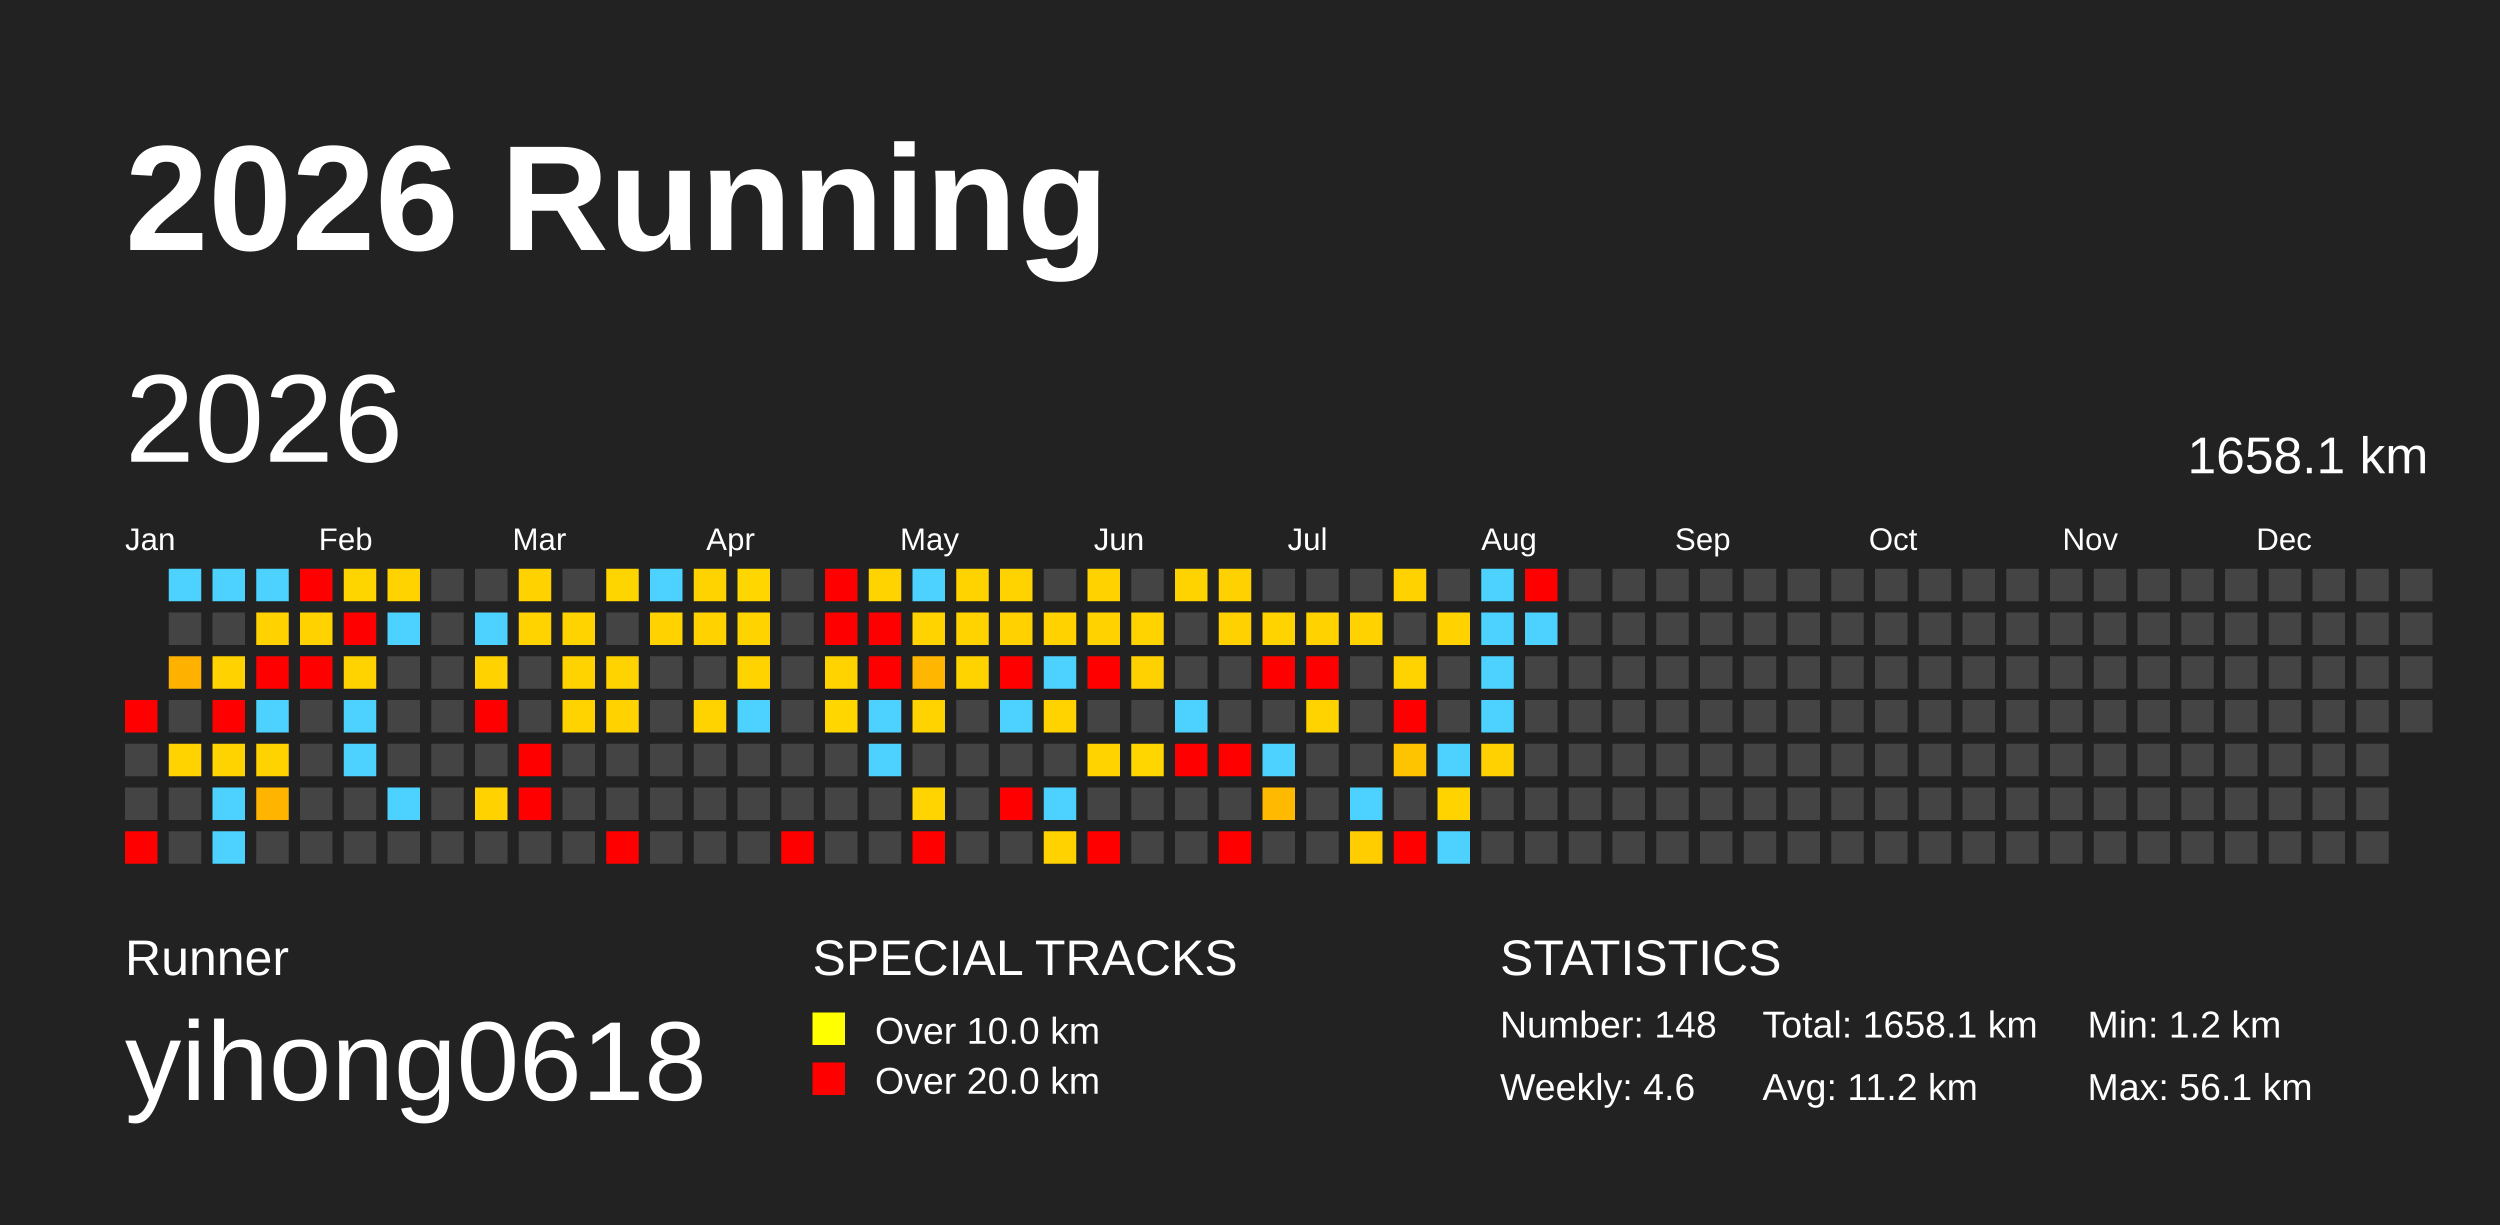
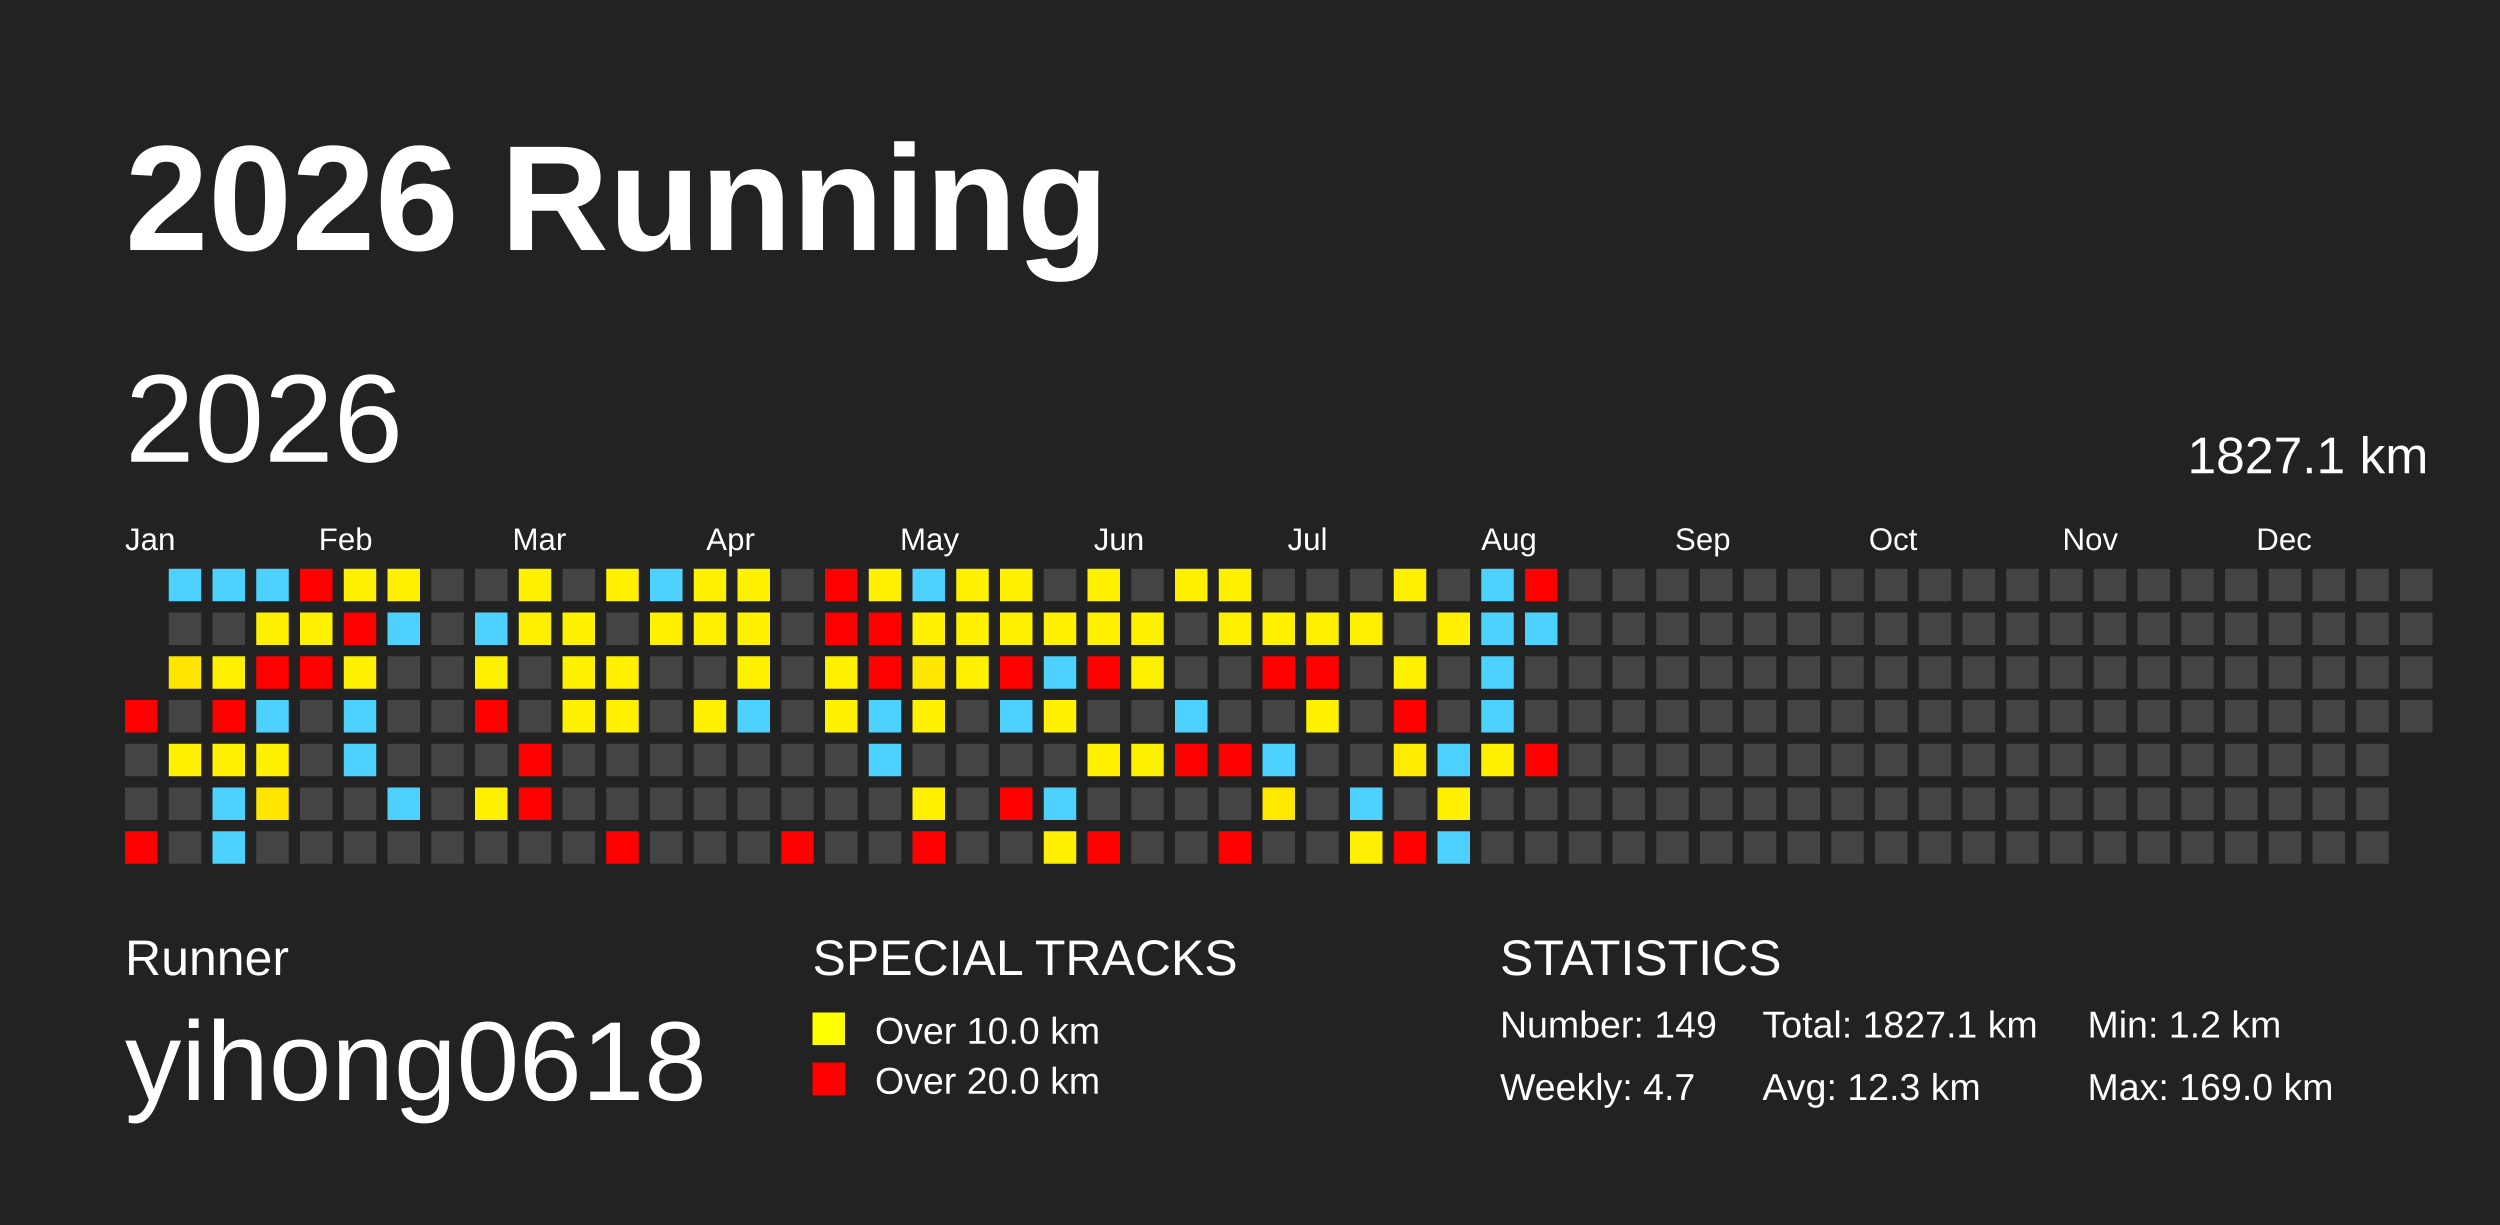
<svg xmlns="http://www.w3.org/2000/svg" baseProfile="full" height="98mm" version="1.1" viewBox="0,0,200,98" width="200mm">
  <defs />
  <rect fill="#222222" height="98" width="200" x="0" y="0" />
  <text fill="#FFFFFF" style="font-size:12px; font-family:Arial; font-weight:bold;" x="10" y="20">2026 Running</text>
  <text fill="#FFFFFF" style="font-size:4px; font-family:Arial" x="10" y="78">Runner</text>
  <text fill="#FFFFFF" style="font-size:9px; font-family:Arial" x="10" y="88">yihong0618</text>
  <text fill="#FFFFFF" style="font-size:4px; font-family:Arial" x="65" y="78">SPECIAL TRACKS</text>
  <rect fill="yellow" height="2.6" width="2.6" x="65" y="81" />
  <text fill="#FFFFFF" style="font-size:3px; font-family:Arial" x="70" y="83.5">Over 10.0 km</text>
  <rect fill="red" height="2.6" width="2.6" x="65" y="85" />
  <text fill="#FFFFFF" style="font-size:3px; font-family:Arial" x="70" y="87.5">Over 20.0 km</text>
  <text fill="#FFFFFF" style="font-size:4px; font-family:Arial" x="120" y="78">STATISTICS</text>
-   <text fill="#FFFFFF" style="font-size:3px; font-family:Arial" x="120" y="83">Number: 148</text>
-   <text fill="#FFFFFF" style="font-size:3px; font-family:Arial" x="120" y="88">Weekly: 4.6</text>
-   <text fill="#FFFFFF" style="font-size:3px; font-family:Arial" x="141" y="83">Total: 1658.1 km</text>
-   <text fill="#FFFFFF" style="font-size:3px; font-family:Arial" x="141" y="88">Avg: 11.2 km</text>
+   <text fill="#FFFFFF" style="font-size:3px; font-family:Arial" x="120" y="83">Number: 149</text>
+   <text fill="#FFFFFF" style="font-size:3px; font-family:Arial" x="120" y="88">Weekly: 4.7</text>
+   <text fill="#FFFFFF" style="font-size:3px; font-family:Arial" x="141" y="83">Total: 1827.1 km</text>
+   <text fill="#FFFFFF" style="font-size:3px; font-family:Arial" x="141" y="88">Avg: 12.3 km</text>
  <text fill="#FFFFFF" style="font-size:3px; font-family:Arial" x="167" y="83">Min: 1.2 km</text>
-   <text fill="#FFFFFF" style="font-size:3px; font-family:Arial" x="167" y="88">Max: 56.1 km</text>
+   <text fill="#FFFFFF" style="font-size:3px; font-family:Arial" x="167" y="88">Max: 169.0 km</text>
  <text dominant-baseline="hanging" fill="#FFFFFF" style="font-size:10.0px; font-family:Arial;" x="10" y="30">2026</text>
-   <text dominant-baseline="hanging" fill="#FFFFFF" style="font-size:4.125px; font-family:Arial;" x="175" y="35">1658.1 km</text>
+   <text dominant-baseline="hanging" fill="#FFFFFF" style="font-size:4.125px; font-family:Arial;" x="175" y="35">1827.1 km</text>
  <text fill="#FFFFFF" style="font-size:2.5px; font-family:Arial" x="10.0" y="44">Jan</text>
  <text fill="#FFFFFF" style="font-size:2.5px; font-family:Arial" x="25.5" y="44">Feb</text>
  <text fill="#FFFFFF" style="font-size:2.5px; font-family:Arial" x="41.0" y="44">Mar</text>
  <text fill="#FFFFFF" style="font-size:2.5px; font-family:Arial" x="56.5" y="44">Apr</text>
  <text fill="#FFFFFF" style="font-size:2.5px; font-family:Arial" x="72.0" y="44">May</text>
  <text fill="#FFFFFF" style="font-size:2.5px; font-family:Arial" x="87.5" y="44">Jun</text>
  <text fill="#FFFFFF" style="font-size:2.5px; font-family:Arial" x="103.0" y="44">Jul</text>
  <text fill="#FFFFFF" style="font-size:2.5px; font-family:Arial" x="118.5" y="44">Aug</text>
  <text fill="#FFFFFF" style="font-size:2.5px; font-family:Arial" x="134.0" y="44">Sep</text>
  <text fill="#FFFFFF" style="font-size:2.5px; font-family:Arial" x="149.5" y="44">Oct</text>
  <text fill="#FFFFFF" style="font-size:2.5px; font-family:Arial" x="165.0" y="44">Nov</text>
  <text fill="#FFFFFF" style="font-size:2.5px; font-family:Arial" x="180.5" y="44">Dec</text>
  <rect fill="red" height="2.6" width="2.6" x="10.0" y="56.0" />
  <rect fill="#444444" height="2.6" width="2.6" x="10.0" y="59.5" />
  <rect fill="#444444" height="2.6" width="2.6" x="10.0" y="63.0" />
  <rect fill="red" height="2.6" width="2.6" x="10.0" y="66.5" />
  <rect fill="#4dd2ff" height="2.6" width="2.6" x="13.5" y="45.5" />
  <rect fill="#444444" height="2.6" width="2.6" x="13.5" y="49.0" />
-   <rect fill="#ffb100" height="2.6" width="2.6" x="13.5" y="52.5" />
+   <rect fill="#ffe600" height="2.6" width="2.6" x="13.5" y="52.5" />
  <rect fill="#444444" height="2.6" width="2.6" x="13.5" y="56.0" />
-   <rect fill="#ffd300" height="2.6" width="2.6" x="13.5" y="59.5" />
+   <rect fill="#fff100" height="2.6" width="2.6" x="13.5" y="59.5" />
  <rect fill="#444444" height="2.6" width="2.6" x="13.5" y="63.0" />
  <rect fill="#444444" height="2.6" width="2.6" x="13.5" y="66.5" />
  <rect fill="#4dd2ff" height="2.6" width="2.6" x="17.0" y="45.5" />
  <rect fill="#444444" height="2.6" width="2.6" x="17.0" y="49.0" />
-   <rect fill="#ffd200" height="2.6" width="2.6" x="17.0" y="52.5" />
+   <rect fill="#fff000" height="2.6" width="2.6" x="17.0" y="52.5" />
  <rect fill="red" height="2.6" width="2.6" x="17.0" y="56.0" />
-   <rect fill="#ffd300" height="2.6" width="2.6" x="17.0" y="59.5" />
+   <rect fill="#fff100" height="2.6" width="2.6" x="17.0" y="59.5" />
  <rect fill="#4dd2ff" height="2.6" width="2.6" x="17.0" y="63.0" />
  <rect fill="#4dd2ff" height="2.6" width="2.6" x="17.0" y="66.5" />
  <rect fill="#4dd2ff" height="2.6" width="2.6" x="20.5" y="45.5" />
-   <rect fill="#ffd200" height="2.6" width="2.6" x="20.5" y="49.0" />
+   <rect fill="#fff000" height="2.6" width="2.6" x="20.5" y="49.0" />
  <rect fill="red" height="2.6" width="2.6" x="20.5" y="52.5" />
  <rect fill="#4dd2ff" height="2.6" width="2.6" x="20.5" y="56.0" />
-   <rect fill="#ffd300" height="2.6" width="2.6" x="20.5" y="59.5" />
-   <rect fill="#ffb400" height="2.6" width="2.6" x="20.5" y="63.0" />
+   <rect fill="#fff100" height="2.6" width="2.6" x="20.5" y="59.5" />
+   <rect fill="#ffe600" height="2.6" width="2.6" x="20.5" y="63.0" />
  <rect fill="#444444" height="2.6" width="2.6" x="20.5" y="66.5" />
  <rect fill="red" height="2.6" width="2.6" x="24.0" y="45.5" />
-   <rect fill="#ffd200" height="2.6" width="2.6" x="24.0" y="49.0" />
+   <rect fill="#fff000" height="2.6" width="2.6" x="24.0" y="49.0" />
  <rect fill="red" height="2.6" width="2.6" x="24.0" y="52.5" />
  <rect fill="#444444" height="2.6" width="2.6" x="24.0" y="56.0" />
  <rect fill="#444444" height="2.6" width="2.6" x="24.0" y="59.5" />
  <rect fill="#444444" height="2.6" width="2.6" x="24.0" y="63.0" />
  <rect fill="#444444" height="2.6" width="2.6" x="24.0" y="66.5" />
-   <rect fill="#ffd500" height="2.6" width="2.6" x="27.5" y="45.5" />
+   <rect fill="#fff100" height="2.6" width="2.6" x="27.5" y="45.5" />
  <rect fill="red" height="2.6" width="2.6" x="27.5" y="49.0" />
-   <rect fill="#ffd300" height="2.6" width="2.6" x="27.5" y="52.5" />
+   <rect fill="#fff100" height="2.6" width="2.6" x="27.5" y="52.5" />
  <rect fill="#4dd2ff" height="2.6" width="2.6" x="27.5" y="56.0" />
  <rect fill="#4dd2ff" height="2.6" width="2.6" x="27.5" y="59.5" />
  <rect fill="#444444" height="2.6" width="2.6" x="27.5" y="63.0" />
  <rect fill="#444444" height="2.6" width="2.6" x="27.5" y="66.5" />
-   <rect fill="#ffd300" height="2.6" width="2.6" x="31.0" y="45.5" />
+   <rect fill="#fff100" height="2.6" width="2.6" x="31.0" y="45.5" />
  <rect fill="#4dd2ff" height="2.6" width="2.6" x="31.0" y="49.0" />
  <rect fill="#444444" height="2.6" width="2.6" x="31.0" y="52.5" />
  <rect fill="#444444" height="2.6" width="2.6" x="31.0" y="56.0" />
  <rect fill="#444444" height="2.6" width="2.6" x="31.0" y="59.5" />
  <rect fill="#4dd2ff" height="2.6" width="2.6" x="31.0" y="63.0" />
  <rect fill="#444444" height="2.6" width="2.6" x="31.0" y="66.5" />
  <rect fill="#444444" height="2.6" width="2.6" x="34.5" y="45.5" />
  <rect fill="#444444" height="2.6" width="2.6" x="34.5" y="49.0" />
  <rect fill="#444444" height="2.6" width="2.6" x="34.5" y="52.5" />
  <rect fill="#444444" height="2.6" width="2.6" x="34.5" y="56.0" />
  <rect fill="#444444" height="2.6" width="2.6" x="34.5" y="59.5" />
  <rect fill="#444444" height="2.6" width="2.6" x="34.5" y="63.0" />
  <rect fill="#444444" height="2.6" width="2.6" x="34.5" y="66.5" />
  <rect fill="#444444" height="2.6" width="2.6" x="38.0" y="45.5" />
  <rect fill="#4dd2ff" height="2.6" width="2.6" x="38.0" y="49.0" />
-   <rect fill="#ffd200" height="2.6" width="2.6" x="38.0" y="52.5" />
+   <rect fill="#fff000" height="2.6" width="2.6" x="38.0" y="52.5" />
  <rect fill="red" height="2.6" width="2.6" x="38.0" y="56.0" />
  <rect fill="#444444" height="2.6" width="2.6" x="38.0" y="59.5" />
-   <rect fill="#ffd200" height="2.6" width="2.6" x="38.0" y="63.0" />
+   <rect fill="#fff000" height="2.6" width="2.6" x="38.0" y="63.0" />
  <rect fill="#444444" height="2.6" width="2.6" x="38.0" y="66.5" />
-   <rect fill="#ffd200" height="2.6" width="2.6" x="41.5" y="45.5" />
-   <rect fill="#ffd300" height="2.6" width="2.6" x="41.5" y="49.0" />
+   <rect fill="#fff000" height="2.6" width="2.6" x="41.5" y="45.5" />
+   <rect fill="#fff000" height="2.6" width="2.6" x="41.5" y="49.0" />
  <rect fill="#444444" height="2.6" width="2.6" x="41.5" y="52.5" />
  <rect fill="#444444" height="2.6" width="2.6" x="41.5" y="56.0" />
  <rect fill="red" height="2.6" width="2.6" x="41.5" y="59.5" />
  <rect fill="red" height="2.6" width="2.6" x="41.5" y="63.0" />
  <rect fill="#444444" height="2.6" width="2.6" x="41.5" y="66.5" />
  <rect fill="#444444" height="2.6" width="2.6" x="45.0" y="45.5" />
-   <rect fill="#ffd300" height="2.6" width="2.6" x="45.0" y="49.0" />
-   <rect fill="#ffd300" height="2.6" width="2.6" x="45.0" y="52.5" />
-   <rect fill="#ffd300" height="2.6" width="2.6" x="45.0" y="56.0" />
+   <rect fill="#fff100" height="2.6" width="2.6" x="45.0" y="49.0" />
+   <rect fill="#fff100" height="2.6" width="2.6" x="45.0" y="52.5" />
+   <rect fill="#fff100" height="2.6" width="2.6" x="45.0" y="56.0" />
  <rect fill="#444444" height="2.6" width="2.6" x="45.0" y="59.5" />
  <rect fill="#444444" height="2.6" width="2.6" x="45.0" y="63.0" />
  <rect fill="#444444" height="2.6" width="2.6" x="45.0" y="66.5" />
-   <rect fill="#ffd500" height="2.6" width="2.6" x="48.5" y="45.5" />
+   <rect fill="#fff100" height="2.6" width="2.6" x="48.5" y="45.5" />
  <rect fill="#444444" height="2.6" width="2.6" x="48.5" y="49.0" />
-   <rect fill="#ffd300" height="2.6" width="2.6" x="48.5" y="52.5" />
-   <rect fill="#ffd200" height="2.6" width="2.6" x="48.5" y="56.0" />
+   <rect fill="#fff100" height="2.6" width="2.6" x="48.5" y="52.5" />
+   <rect fill="#fff000" height="2.6" width="2.6" x="48.5" y="56.0" />
  <rect fill="#444444" height="2.6" width="2.6" x="48.5" y="59.5" />
  <rect fill="#444444" height="2.6" width="2.6" x="48.5" y="63.0" />
  <rect fill="red" height="2.6" width="2.6" x="48.5" y="66.5" />
  <rect fill="#4dd2ff" height="2.6" width="2.6" x="52.0" y="45.5" />
-   <rect fill="#ffd200" height="2.6" width="2.6" x="52.0" y="49.0" />
+   <rect fill="#fff000" height="2.6" width="2.6" x="52.0" y="49.0" />
  <rect fill="#444444" height="2.6" width="2.6" x="52.0" y="52.5" />
  <rect fill="#444444" height="2.6" width="2.6" x="52.0" y="56.0" />
  <rect fill="#444444" height="2.6" width="2.6" x="52.0" y="59.5" />
  <rect fill="#444444" height="2.6" width="2.6" x="52.0" y="63.0" />
  <rect fill="#444444" height="2.6" width="2.6" x="52.0" y="66.5" />
-   <rect fill="#ffd300" height="2.6" width="2.6" x="55.5" y="45.5" />
-   <rect fill="#ffd200" height="2.6" width="2.6" x="55.5" y="49.0" />
+   <rect fill="#fff100" height="2.6" width="2.6" x="55.5" y="45.5" />
+   <rect fill="#fff000" height="2.6" width="2.6" x="55.5" y="49.0" />
  <rect fill="#444444" height="2.6" width="2.6" x="55.5" y="52.5" />
-   <rect fill="#ffd300" height="2.6" width="2.6" x="55.5" y="56.0" />
+   <rect fill="#fff100" height="2.6" width="2.6" x="55.5" y="56.0" />
  <rect fill="#444444" height="2.6" width="2.6" x="55.5" y="59.5" />
  <rect fill="#444444" height="2.6" width="2.6" x="55.5" y="63.0" />
  <rect fill="#444444" height="2.6" width="2.6" x="55.5" y="66.5" />
-   <rect fill="#ffd600" height="2.6" width="2.6" x="59.0" y="45.5" />
-   <rect fill="#ffd300" height="2.6" width="2.6" x="59.0" y="49.0" />
-   <rect fill="#ffd300" height="2.6" width="2.6" x="59.0" y="52.5" />
+   <rect fill="#fff200" height="2.6" width="2.6" x="59.0" y="45.5" />
+   <rect fill="#fff100" height="2.6" width="2.6" x="59.0" y="49.0" />
+   <rect fill="#fff100" height="2.6" width="2.6" x="59.0" y="52.5" />
  <rect fill="#4dd2ff" height="2.6" width="2.6" x="59.0" y="56.0" />
  <rect fill="#444444" height="2.6" width="2.6" x="59.0" y="59.5" />
  <rect fill="#444444" height="2.6" width="2.6" x="59.0" y="63.0" />
  <rect fill="#444444" height="2.6" width="2.6" x="59.0" y="66.5" />
  <rect fill="#444444" height="2.6" width="2.6" x="62.5" y="45.5" />
  <rect fill="#444444" height="2.6" width="2.6" x="62.5" y="49.0" />
  <rect fill="#444444" height="2.6" width="2.6" x="62.5" y="52.5" />
  <rect fill="#444444" height="2.6" width="2.6" x="62.5" y="56.0" />
  <rect fill="#444444" height="2.6" width="2.6" x="62.5" y="59.5" />
  <rect fill="#444444" height="2.6" width="2.6" x="62.5" y="63.0" />
  <rect fill="red" height="2.6" width="2.6" x="62.5" y="66.5" />
  <rect fill="red" height="2.6" width="2.6" x="66.0" y="45.5" />
  <rect fill="red" height="2.6" width="2.6" x="66.0" y="49.0" />
-   <rect fill="#ffd300" height="2.6" width="2.6" x="66.0" y="52.5" />
-   <rect fill="#ffd600" height="2.6" width="2.6" x="66.0" y="56.0" />
+   <rect fill="#fff100" height="2.6" width="2.6" x="66.0" y="52.5" />
+   <rect fill="#fff200" height="2.6" width="2.6" x="66.0" y="56.0" />
  <rect fill="#444444" height="2.6" width="2.6" x="66.0" y="59.5" />
  <rect fill="#444444" height="2.6" width="2.6" x="66.0" y="63.0" />
  <rect fill="#444444" height="2.6" width="2.6" x="66.0" y="66.5" />
-   <rect fill="#ffd300" height="2.6" width="2.6" x="69.5" y="45.5" />
+   <rect fill="#fff100" height="2.6" width="2.6" x="69.5" y="45.5" />
  <rect fill="red" height="2.6" width="2.6" x="69.5" y="49.0" />
  <rect fill="red" height="2.6" width="2.6" x="69.5" y="52.5" />
  <rect fill="#4dd2ff" height="2.6" width="2.6" x="69.5" y="56.0" />
  <rect fill="#4dd2ff" height="2.6" width="2.6" x="69.5" y="59.5" />
  <rect fill="#444444" height="2.6" width="2.6" x="69.5" y="63.0" />
  <rect fill="#444444" height="2.6" width="2.6" x="69.5" y="66.5" />
  <rect fill="#4dd2ff" height="2.6" width="2.6" x="73.0" y="45.5" />
-   <rect fill="#ffd300" height="2.6" width="2.6" x="73.0" y="49.0" />
-   <rect fill="#ffb600" height="2.6" width="2.6" x="73.0" y="52.5" />
-   <rect fill="#ffd300" height="2.6" width="2.6" x="73.0" y="56.0" />
+   <rect fill="#fff100" height="2.6" width="2.6" x="73.0" y="49.0" />
+   <rect fill="#ffe700" height="2.6" width="2.6" x="73.0" y="52.5" />
+   <rect fill="#fff100" height="2.6" width="2.6" x="73.0" y="56.0" />
  <rect fill="#444444" height="2.6" width="2.6" x="73.0" y="59.5" />
-   <rect fill="#ffd400" height="2.6" width="2.6" x="73.0" y="63.0" />
+   <rect fill="#fff100" height="2.6" width="2.6" x="73.0" y="63.0" />
  <rect fill="red" height="2.6" width="2.6" x="73.0" y="66.5" />
-   <rect fill="#ffd300" height="2.6" width="2.6" x="76.5" y="45.5" />
-   <rect fill="#ffd300" height="2.6" width="2.6" x="76.5" y="49.0" />
-   <rect fill="#ffd300" height="2.6" width="2.6" x="76.5" y="52.5" />
+   <rect fill="#fff100" height="2.6" width="2.6" x="76.5" y="45.5" />
+   <rect fill="#fff100" height="2.6" width="2.6" x="76.5" y="49.0" />
+   <rect fill="#fff100" height="2.6" width="2.6" x="76.5" y="52.5" />
  <rect fill="#444444" height="2.6" width="2.6" x="76.5" y="56.0" />
  <rect fill="#444444" height="2.6" width="2.6" x="76.5" y="59.5" />
  <rect fill="#444444" height="2.6" width="2.6" x="76.5" y="63.0" />
  <rect fill="#444444" height="2.6" width="2.6" x="76.5" y="66.5" />
-   <rect fill="#ffd300" height="2.6" width="2.6" x="80.0" y="45.5" />
-   <rect fill="#ffd100" height="2.6" width="2.6" x="80.0" y="49.0" />
+   <rect fill="#fff100" height="2.6" width="2.6" x="80.0" y="45.5" />
+   <rect fill="#fff000" height="2.6" width="2.6" x="80.0" y="49.0" />
  <rect fill="red" height="2.6" width="2.6" x="80.0" y="52.5" />
  <rect fill="#4dd2ff" height="2.6" width="2.6" x="80.0" y="56.0" />
  <rect fill="#444444" height="2.6" width="2.6" x="80.0" y="59.5" />
  <rect fill="red" height="2.6" width="2.6" x="80.0" y="63.0" />
  <rect fill="#444444" height="2.6" width="2.6" x="80.0" y="66.5" />
  <rect fill="#444444" height="2.6" width="2.6" x="83.5" y="45.5" />
-   <rect fill="#ffd200" height="2.6" width="2.6" x="83.5" y="49.0" />
+   <rect fill="#fff000" height="2.6" width="2.6" x="83.5" y="49.0" />
  <rect fill="#4dd2ff" height="2.6" width="2.6" x="83.5" y="52.5" />
-   <rect fill="#ffd300" height="2.6" width="2.6" x="83.5" y="56.0" />
+   <rect fill="#fff100" height="2.6" width="2.6" x="83.5" y="56.0" />
  <rect fill="#444444" height="2.6" width="2.6" x="83.5" y="59.5" />
  <rect fill="#4dd2ff" height="2.6" width="2.6" x="83.5" y="63.0" />
-   <rect fill="#ffd200" height="2.6" width="2.6" x="83.5" y="66.5" />
-   <rect fill="#ffd200" height="2.6" width="2.6" x="87.0" y="45.5" />
-   <rect fill="#ffd200" height="2.6" width="2.6" x="87.0" y="49.0" />
+   <rect fill="#fff000" height="2.6" width="2.6" x="83.5" y="66.5" />
+   <rect fill="#fff000" height="2.6" width="2.6" x="87.0" y="45.5" />
+   <rect fill="#fff000" height="2.6" width="2.6" x="87.0" y="49.0" />
  <rect fill="red" height="2.6" width="2.6" x="87.0" y="52.5" />
  <rect fill="#444444" height="2.6" width="2.6" x="87.0" y="56.0" />
-   <rect fill="#ffd300" height="2.6" width="2.6" x="87.0" y="59.5" />
+   <rect fill="#fff100" height="2.6" width="2.6" x="87.0" y="59.5" />
  <rect fill="#444444" height="2.6" width="2.6" x="87.0" y="63.0" />
  <rect fill="red" height="2.6" width="2.6" x="87.0" y="66.5" />
  <rect fill="#444444" height="2.6" width="2.6" x="90.5" y="45.5" />
-   <rect fill="#ffd300" height="2.6" width="2.6" x="90.5" y="49.0" />
-   <rect fill="#ffd100" height="2.6" width="2.6" x="90.5" y="52.5" />
+   <rect fill="#fff100" height="2.6" width="2.6" x="90.5" y="49.0" />
+   <rect fill="#fff000" height="2.6" width="2.6" x="90.5" y="52.5" />
  <rect fill="#444444" height="2.6" width="2.6" x="90.5" y="56.0" />
-   <rect fill="#ffd600" height="2.6" width="2.6" x="90.5" y="59.5" />
+   <rect fill="#fff200" height="2.6" width="2.6" x="90.5" y="59.5" />
  <rect fill="#444444" height="2.6" width="2.6" x="90.5" y="63.0" />
  <rect fill="#444444" height="2.6" width="2.6" x="90.5" y="66.5" />
-   <rect fill="#ffd300" height="2.6" width="2.6" x="94.0" y="45.5" />
+   <rect fill="#fff100" height="2.6" width="2.6" x="94.0" y="45.5" />
  <rect fill="#444444" height="2.6" width="2.6" x="94.0" y="49.0" />
  <rect fill="#444444" height="2.6" width="2.6" x="94.0" y="52.5" />
  <rect fill="#4dd2ff" height="2.6" width="2.6" x="94.0" y="56.0" />
  <rect fill="red" height="2.6" width="2.6" x="94.0" y="59.5" />
  <rect fill="#444444" height="2.6" width="2.6" x="94.0" y="63.0" />
  <rect fill="#444444" height="2.6" width="2.6" x="94.0" y="66.5" />
-   <rect fill="#ffd100" height="2.6" width="2.6" x="97.5" y="45.5" />
-   <rect fill="#ffd100" height="2.6" width="2.6" x="97.5" y="49.0" />
+   <rect fill="#fff000" height="2.6" width="2.6" x="97.5" y="45.5" />
+   <rect fill="#fff000" height="2.6" width="2.6" x="97.5" y="49.0" />
  <rect fill="#444444" height="2.6" width="2.6" x="97.5" y="52.5" />
  <rect fill="#444444" height="2.6" width="2.6" x="97.5" y="56.0" />
  <rect fill="red" height="2.6" width="2.6" x="97.5" y="59.5" />
  <rect fill="#444444" height="2.6" width="2.6" x="97.5" y="63.0" />
  <rect fill="red" height="2.6" width="2.6" x="97.5" y="66.5" />
  <rect fill="#444444" height="2.6" width="2.6" x="101.0" y="45.5" />
-   <rect fill="#ffd300" height="2.6" width="2.6" x="101.0" y="49.0" />
+   <rect fill="#fff100" height="2.6" width="2.6" x="101.0" y="49.0" />
  <rect fill="red" height="2.6" width="2.6" x="101.0" y="52.5" />
  <rect fill="#444444" height="2.6" width="2.6" x="101.0" y="56.0" />
  <rect fill="#4dd2ff" height="2.6" width="2.6" x="101.0" y="59.5" />
-   <rect fill="#ffb900" height="2.6" width="2.6" x="101.0" y="63.0" />
+   <rect fill="#ffe800" height="2.6" width="2.6" x="101.0" y="63.0" />
  <rect fill="#444444" height="2.6" width="2.6" x="101.0" y="66.5" />
  <rect fill="#444444" height="2.6" width="2.6" x="104.5" y="45.5" />
-   <rect fill="#ffd200" height="2.6" width="2.6" x="104.5" y="49.0" />
+   <rect fill="#fff000" height="2.6" width="2.6" x="104.5" y="49.0" />
  <rect fill="red" height="2.6" width="2.6" x="104.5" y="52.5" />
-   <rect fill="#ffd300" height="2.6" width="2.6" x="104.5" y="56.0" />
+   <rect fill="#fff100" height="2.6" width="2.6" x="104.5" y="56.0" />
  <rect fill="#444444" height="2.6" width="2.6" x="104.5" y="59.5" />
  <rect fill="#444444" height="2.6" width="2.6" x="104.5" y="63.0" />
  <rect fill="#444444" height="2.6" width="2.6" x="104.5" y="66.5" />
  <rect fill="#444444" height="2.6" width="2.6" x="108.0" y="45.5" />
-   <rect fill="#ffd200" height="2.6" width="2.6" x="108.0" y="49.0" />
+   <rect fill="#fff000" height="2.6" width="2.6" x="108.0" y="49.0" />
  <rect fill="#444444" height="2.6" width="2.6" x="108.0" y="52.5" />
  <rect fill="#444444" height="2.6" width="2.6" x="108.0" y="56.0" />
  <rect fill="#444444" height="2.6" width="2.6" x="108.0" y="59.5" />
  <rect fill="#4dd2ff" height="2.6" width="2.6" x="108.0" y="63.0" />
-   <rect fill="#ffcd00" height="2.6" width="2.6" x="108.0" y="66.5" />
-   <rect fill="#ffd200" height="2.6" width="2.6" x="111.5" y="45.5" />
+   <rect fill="#ffef00" height="2.6" width="2.6" x="108.0" y="66.5" />
+   <rect fill="#fff000" height="2.6" width="2.6" x="111.5" y="45.5" />
  <rect fill="#444444" height="2.6" width="2.6" x="111.5" y="49.0" />
-   <rect fill="#ffd300" height="2.6" width="2.6" x="111.5" y="52.5" />
+   <rect fill="#fff100" height="2.6" width="2.6" x="111.5" y="52.5" />
  <rect fill="red" height="2.6" width="2.6" x="111.5" y="56.0" />
-   <rect fill="#ffc400" height="2.6" width="2.6" x="111.5" y="59.5" />
+   <rect fill="#ffec00" height="2.6" width="2.6" x="111.5" y="59.5" />
  <rect fill="#444444" height="2.6" width="2.6" x="111.5" y="63.0" />
  <rect fill="red" height="2.6" width="2.6" x="111.5" y="66.5" />
  <rect fill="#444444" height="2.6" width="2.6" x="115.0" y="45.5" />
-   <rect fill="#ffd200" height="2.6" width="2.6" x="115.0" y="49.0" />
+   <rect fill="#fff000" height="2.6" width="2.6" x="115.0" y="49.0" />
  <rect fill="#444444" height="2.6" width="2.6" x="115.0" y="52.5" />
  <rect fill="#444444" height="2.6" width="2.6" x="115.0" y="56.0" />
  <rect fill="#4dd2ff" height="2.6" width="2.6" x="115.0" y="59.5" />
-   <rect fill="#ffd300" height="2.6" width="2.6" x="115.0" y="63.0" />
+   <rect fill="#fff100" height="2.6" width="2.6" x="115.0" y="63.0" />
  <rect fill="#4dd2ff" height="2.6" width="2.6" x="115.0" y="66.5" />
  <rect fill="#4dd2ff" height="2.6" width="2.6" x="118.5" y="45.5" />
  <rect fill="#4dd2ff" height="2.6" width="2.6" x="118.5" y="49.0" />
  <rect fill="#4dd2ff" height="2.6" width="2.6" x="118.5" y="52.5" />
  <rect fill="#4dd2ff" height="2.6" width="2.6" x="118.5" y="56.0" />
-   <rect fill="#ffd100" height="2.6" width="2.6" x="118.5" y="59.5" />
+   <rect fill="#fff000" height="2.6" width="2.6" x="118.5" y="59.5" />
  <rect fill="#444444" height="2.6" width="2.6" x="118.5" y="63.0" />
  <rect fill="#444444" height="2.6" width="2.6" x="118.5" y="66.5" />
  <rect fill="red" height="2.6" width="2.6" x="122.0" y="45.5" />
  <rect fill="#4dd2ff" height="2.6" width="2.6" x="122.0" y="49.0" />
  <rect fill="#444444" height="2.6" width="2.6" x="122.0" y="52.5" />
  <rect fill="#444444" height="2.6" width="2.6" x="122.0" y="56.0" />
-   <rect fill="#444444" height="2.6" width="2.6" x="122.0" y="59.5" />
+   <rect fill="red" height="2.6" width="2.6" x="122.0" y="59.5" />
  <rect fill="#444444" height="2.6" width="2.6" x="122.0" y="63.0" />
  <rect fill="#444444" height="2.6" width="2.6" x="122.0" y="66.5" />
  <rect fill="#444444" height="2.6" width="2.6" x="125.5" y="45.5" />
  <rect fill="#444444" height="2.6" width="2.6" x="125.5" y="49.0" />
  <rect fill="#444444" height="2.6" width="2.6" x="125.5" y="52.5" />
  <rect fill="#444444" height="2.6" width="2.6" x="125.5" y="56.0" />
  <rect fill="#444444" height="2.6" width="2.6" x="125.5" y="59.5" />
  <rect fill="#444444" height="2.6" width="2.6" x="125.5" y="63.0" />
  <rect fill="#444444" height="2.6" width="2.6" x="125.5" y="66.5" />
  <rect fill="#444444" height="2.6" width="2.6" x="129.0" y="45.5" />
  <rect fill="#444444" height="2.6" width="2.6" x="129.0" y="49.0" />
  <rect fill="#444444" height="2.6" width="2.6" x="129.0" y="52.5" />
  <rect fill="#444444" height="2.6" width="2.6" x="129.0" y="56.0" />
  <rect fill="#444444" height="2.6" width="2.6" x="129.0" y="59.5" />
  <rect fill="#444444" height="2.6" width="2.6" x="129.0" y="63.0" />
  <rect fill="#444444" height="2.6" width="2.6" x="129.0" y="66.5" />
  <rect fill="#444444" height="2.6" width="2.6" x="132.5" y="45.5" />
  <rect fill="#444444" height="2.6" width="2.6" x="132.5" y="49.0" />
  <rect fill="#444444" height="2.6" width="2.6" x="132.5" y="52.5" />
  <rect fill="#444444" height="2.6" width="2.6" x="132.5" y="56.0" />
  <rect fill="#444444" height="2.6" width="2.6" x="132.5" y="59.5" />
  <rect fill="#444444" height="2.6" width="2.6" x="132.5" y="63.0" />
  <rect fill="#444444" height="2.6" width="2.6" x="132.5" y="66.5" />
  <rect fill="#444444" height="2.6" width="2.6" x="136.0" y="45.5" />
  <rect fill="#444444" height="2.6" width="2.6" x="136.0" y="49.0" />
  <rect fill="#444444" height="2.6" width="2.6" x="136.0" y="52.5" />
  <rect fill="#444444" height="2.6" width="2.6" x="136.0" y="56.0" />
  <rect fill="#444444" height="2.6" width="2.6" x="136.0" y="59.5" />
  <rect fill="#444444" height="2.6" width="2.6" x="136.0" y="63.0" />
  <rect fill="#444444" height="2.6" width="2.6" x="136.0" y="66.5" />
  <rect fill="#444444" height="2.6" width="2.6" x="139.5" y="45.5" />
  <rect fill="#444444" height="2.6" width="2.6" x="139.5" y="49.0" />
  <rect fill="#444444" height="2.6" width="2.6" x="139.5" y="52.5" />
  <rect fill="#444444" height="2.6" width="2.6" x="139.5" y="56.0" />
  <rect fill="#444444" height="2.6" width="2.6" x="139.5" y="59.5" />
  <rect fill="#444444" height="2.6" width="2.6" x="139.5" y="63.0" />
  <rect fill="#444444" height="2.6" width="2.6" x="139.5" y="66.5" />
  <rect fill="#444444" height="2.6" width="2.6" x="143.0" y="45.5" />
  <rect fill="#444444" height="2.6" width="2.6" x="143.0" y="49.0" />
  <rect fill="#444444" height="2.6" width="2.6" x="143.0" y="52.5" />
  <rect fill="#444444" height="2.6" width="2.6" x="143.0" y="56.0" />
  <rect fill="#444444" height="2.6" width="2.6" x="143.0" y="59.5" />
  <rect fill="#444444" height="2.6" width="2.6" x="143.0" y="63.0" />
  <rect fill="#444444" height="2.6" width="2.6" x="143.0" y="66.5" />
  <rect fill="#444444" height="2.6" width="2.6" x="146.5" y="45.5" />
  <rect fill="#444444" height="2.6" width="2.6" x="146.5" y="49.0" />
  <rect fill="#444444" height="2.6" width="2.6" x="146.5" y="52.5" />
  <rect fill="#444444" height="2.6" width="2.6" x="146.5" y="56.0" />
  <rect fill="#444444" height="2.6" width="2.6" x="146.5" y="59.5" />
  <rect fill="#444444" height="2.6" width="2.6" x="146.5" y="63.0" />
  <rect fill="#444444" height="2.6" width="2.6" x="146.5" y="66.5" />
  <rect fill="#444444" height="2.6" width="2.6" x="150.0" y="45.5" />
  <rect fill="#444444" height="2.6" width="2.6" x="150.0" y="49.0" />
  <rect fill="#444444" height="2.6" width="2.6" x="150.0" y="52.5" />
  <rect fill="#444444" height="2.6" width="2.6" x="150.0" y="56.0" />
  <rect fill="#444444" height="2.6" width="2.6" x="150.0" y="59.5" />
  <rect fill="#444444" height="2.6" width="2.6" x="150.0" y="63.0" />
  <rect fill="#444444" height="2.6" width="2.6" x="150.0" y="66.5" />
  <rect fill="#444444" height="2.6" width="2.6" x="153.5" y="45.5" />
  <rect fill="#444444" height="2.6" width="2.6" x="153.5" y="49.0" />
  <rect fill="#444444" height="2.6" width="2.6" x="153.5" y="52.5" />
  <rect fill="#444444" height="2.6" width="2.6" x="153.5" y="56.0" />
  <rect fill="#444444" height="2.6" width="2.6" x="153.5" y="59.5" />
  <rect fill="#444444" height="2.6" width="2.6" x="153.5" y="63.0" />
  <rect fill="#444444" height="2.6" width="2.6" x="153.5" y="66.5" />
  <rect fill="#444444" height="2.6" width="2.6" x="157.0" y="45.5" />
  <rect fill="#444444" height="2.6" width="2.6" x="157.0" y="49.0" />
  <rect fill="#444444" height="2.6" width="2.6" x="157.0" y="52.5" />
  <rect fill="#444444" height="2.6" width="2.6" x="157.0" y="56.0" />
  <rect fill="#444444" height="2.6" width="2.6" x="157.0" y="59.5" />
  <rect fill="#444444" height="2.6" width="2.6" x="157.0" y="63.0" />
  <rect fill="#444444" height="2.6" width="2.6" x="157.0" y="66.5" />
  <rect fill="#444444" height="2.6" width="2.6" x="160.5" y="45.5" />
  <rect fill="#444444" height="2.6" width="2.6" x="160.5" y="49.0" />
  <rect fill="#444444" height="2.6" width="2.6" x="160.5" y="52.5" />
  <rect fill="#444444" height="2.6" width="2.6" x="160.5" y="56.0" />
  <rect fill="#444444" height="2.6" width="2.6" x="160.5" y="59.5" />
  <rect fill="#444444" height="2.6" width="2.6" x="160.5" y="63.0" />
  <rect fill="#444444" height="2.6" width="2.6" x="160.5" y="66.5" />
  <rect fill="#444444" height="2.6" width="2.6" x="164.0" y="45.5" />
  <rect fill="#444444" height="2.6" width="2.6" x="164.0" y="49.0" />
  <rect fill="#444444" height="2.6" width="2.6" x="164.0" y="52.5" />
  <rect fill="#444444" height="2.6" width="2.6" x="164.0" y="56.0" />
  <rect fill="#444444" height="2.6" width="2.6" x="164.0" y="59.5" />
  <rect fill="#444444" height="2.6" width="2.6" x="164.0" y="63.0" />
  <rect fill="#444444" height="2.6" width="2.6" x="164.0" y="66.5" />
  <rect fill="#444444" height="2.6" width="2.6" x="167.5" y="45.5" />
  <rect fill="#444444" height="2.6" width="2.6" x="167.5" y="49.0" />
  <rect fill="#444444" height="2.6" width="2.6" x="167.5" y="52.5" />
  <rect fill="#444444" height="2.6" width="2.6" x="167.5" y="56.0" />
  <rect fill="#444444" height="2.6" width="2.6" x="167.5" y="59.5" />
  <rect fill="#444444" height="2.6" width="2.6" x="167.5" y="63.0" />
  <rect fill="#444444" height="2.6" width="2.6" x="167.5" y="66.5" />
  <rect fill="#444444" height="2.6" width="2.6" x="171.0" y="45.5" />
  <rect fill="#444444" height="2.6" width="2.6" x="171.0" y="49.0" />
  <rect fill="#444444" height="2.6" width="2.6" x="171.0" y="52.5" />
  <rect fill="#444444" height="2.6" width="2.6" x="171.0" y="56.0" />
  <rect fill="#444444" height="2.6" width="2.6" x="171.0" y="59.5" />
  <rect fill="#444444" height="2.6" width="2.6" x="171.0" y="63.0" />
  <rect fill="#444444" height="2.6" width="2.6" x="171.0" y="66.5" />
  <rect fill="#444444" height="2.6" width="2.6" x="174.5" y="45.5" />
  <rect fill="#444444" height="2.6" width="2.6" x="174.5" y="49.0" />
  <rect fill="#444444" height="2.6" width="2.6" x="174.5" y="52.5" />
  <rect fill="#444444" height="2.6" width="2.6" x="174.5" y="56.0" />
  <rect fill="#444444" height="2.6" width="2.6" x="174.5" y="59.5" />
  <rect fill="#444444" height="2.6" width="2.6" x="174.5" y="63.0" />
  <rect fill="#444444" height="2.6" width="2.6" x="174.5" y="66.5" />
  <rect fill="#444444" height="2.6" width="2.6" x="178.0" y="45.5" />
  <rect fill="#444444" height="2.6" width="2.6" x="178.0" y="49.0" />
  <rect fill="#444444" height="2.6" width="2.6" x="178.0" y="52.5" />
  <rect fill="#444444" height="2.6" width="2.6" x="178.0" y="56.0" />
  <rect fill="#444444" height="2.6" width="2.6" x="178.0" y="59.5" />
  <rect fill="#444444" height="2.6" width="2.6" x="178.0" y="63.0" />
  <rect fill="#444444" height="2.6" width="2.6" x="178.0" y="66.5" />
  <rect fill="#444444" height="2.6" width="2.6" x="181.5" y="45.5" />
  <rect fill="#444444" height="2.6" width="2.6" x="181.5" y="49.0" />
  <rect fill="#444444" height="2.6" width="2.6" x="181.5" y="52.5" />
  <rect fill="#444444" height="2.6" width="2.6" x="181.5" y="56.0" />
  <rect fill="#444444" height="2.6" width="2.6" x="181.5" y="59.5" />
  <rect fill="#444444" height="2.6" width="2.6" x="181.5" y="63.0" />
  <rect fill="#444444" height="2.6" width="2.6" x="181.5" y="66.5" />
  <rect fill="#444444" height="2.6" width="2.6" x="185.0" y="45.5" />
  <rect fill="#444444" height="2.6" width="2.6" x="185.0" y="49.0" />
  <rect fill="#444444" height="2.6" width="2.6" x="185.0" y="52.5" />
  <rect fill="#444444" height="2.6" width="2.6" x="185.0" y="56.0" />
  <rect fill="#444444" height="2.6" width="2.6" x="185.0" y="59.5" />
  <rect fill="#444444" height="2.6" width="2.6" x="185.0" y="63.0" />
  <rect fill="#444444" height="2.6" width="2.6" x="185.0" y="66.5" />
  <rect fill="#444444" height="2.6" width="2.6" x="188.5" y="45.5" />
  <rect fill="#444444" height="2.6" width="2.6" x="188.5" y="49.0" />
  <rect fill="#444444" height="2.6" width="2.6" x="188.5" y="52.5" />
  <rect fill="#444444" height="2.6" width="2.6" x="188.5" y="56.0" />
  <rect fill="#444444" height="2.6" width="2.6" x="188.5" y="59.5" />
  <rect fill="#444444" height="2.6" width="2.6" x="188.5" y="63.0" />
  <rect fill="#444444" height="2.6" width="2.6" x="188.5" y="66.5" />
  <rect fill="#444444" height="2.6" width="2.6" x="192.0" y="45.5" />
  <rect fill="#444444" height="2.6" width="2.6" x="192.0" y="49.0" />
  <rect fill="#444444" height="2.6" width="2.6" x="192.0" y="52.5" />
  <rect fill="#444444" height="2.6" width="2.6" x="192.0" y="56.0" />
</svg>
